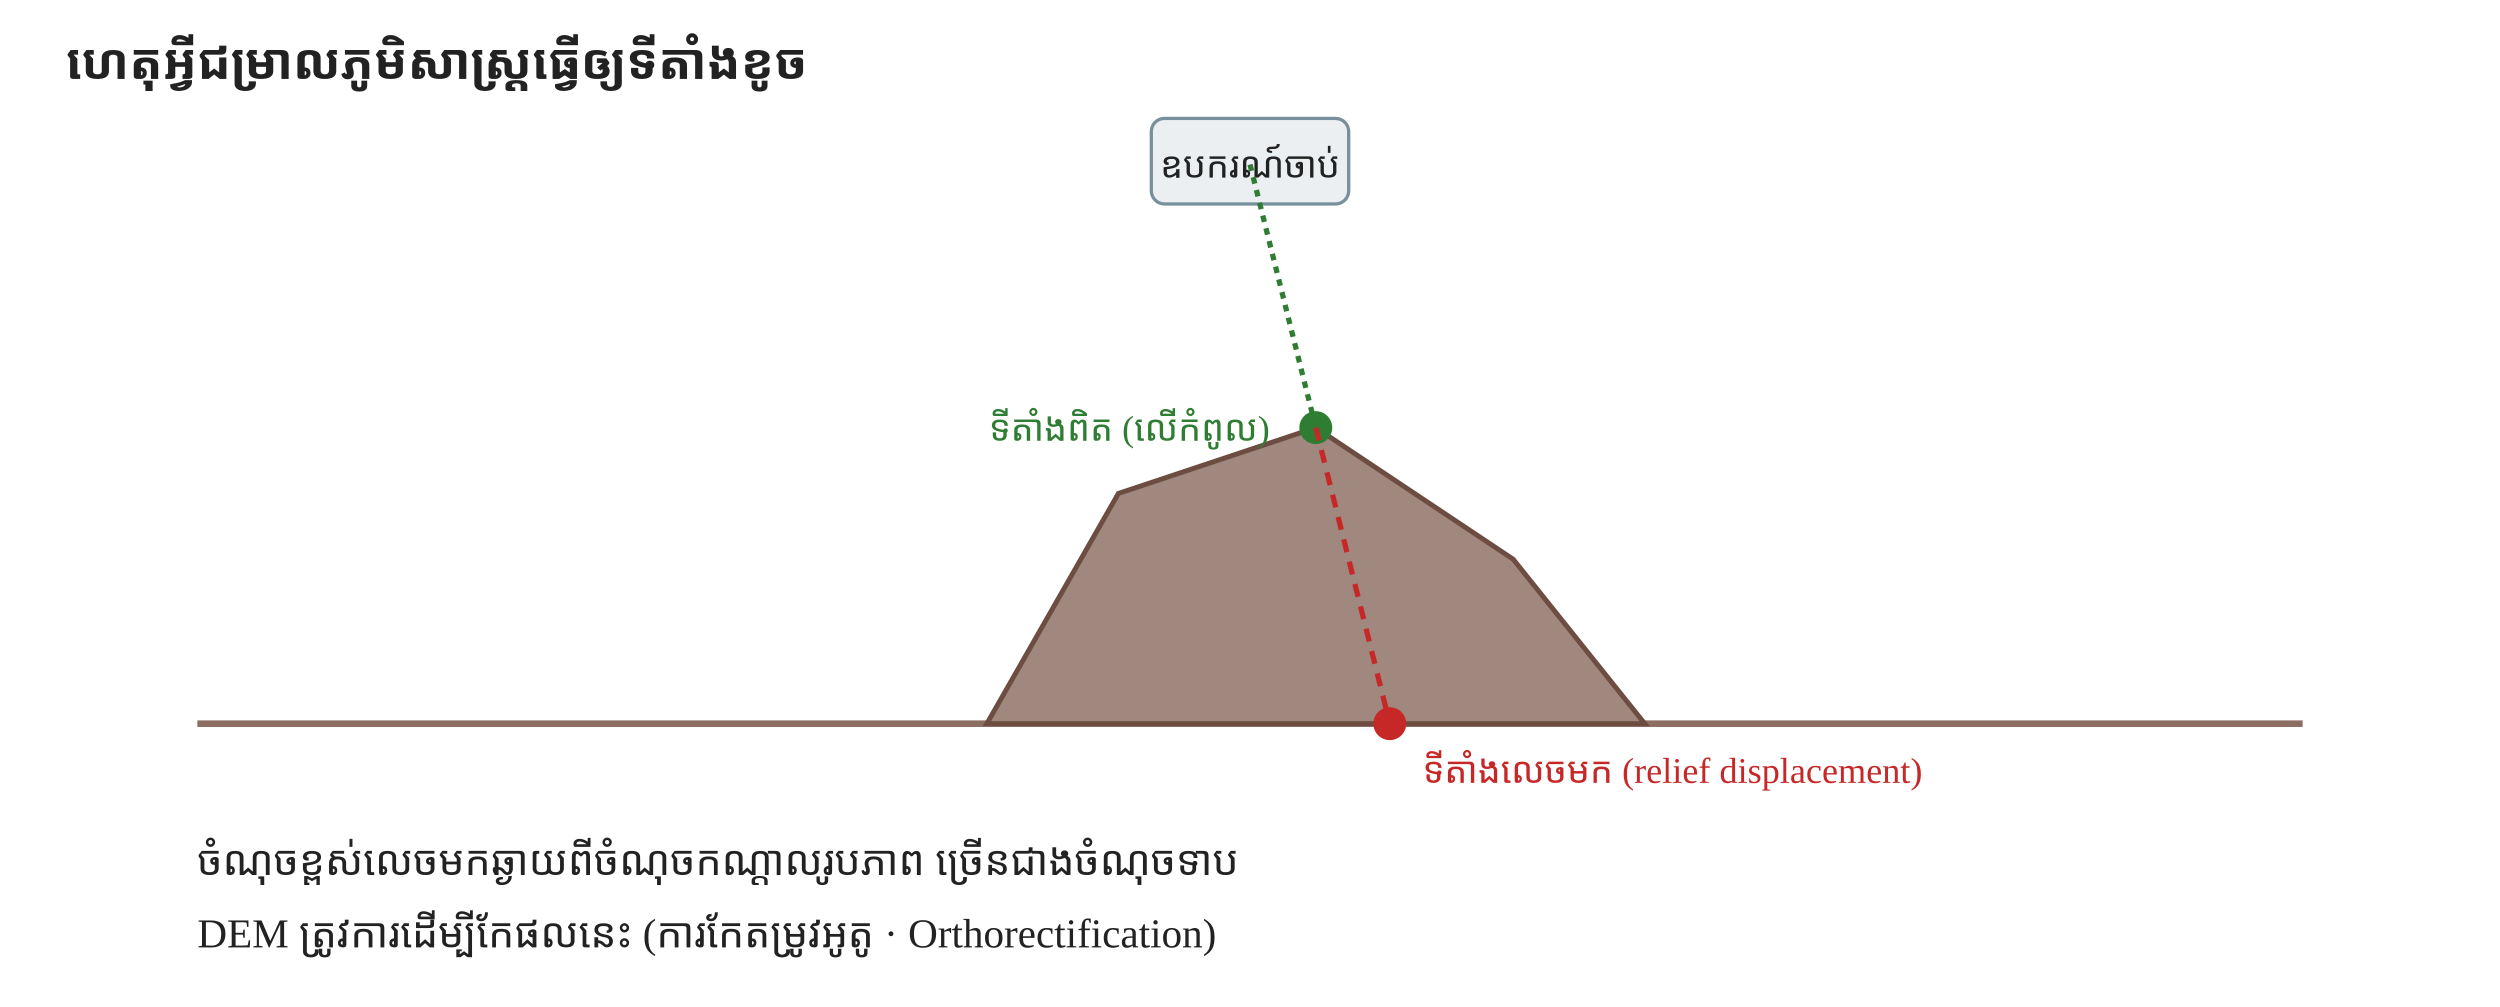
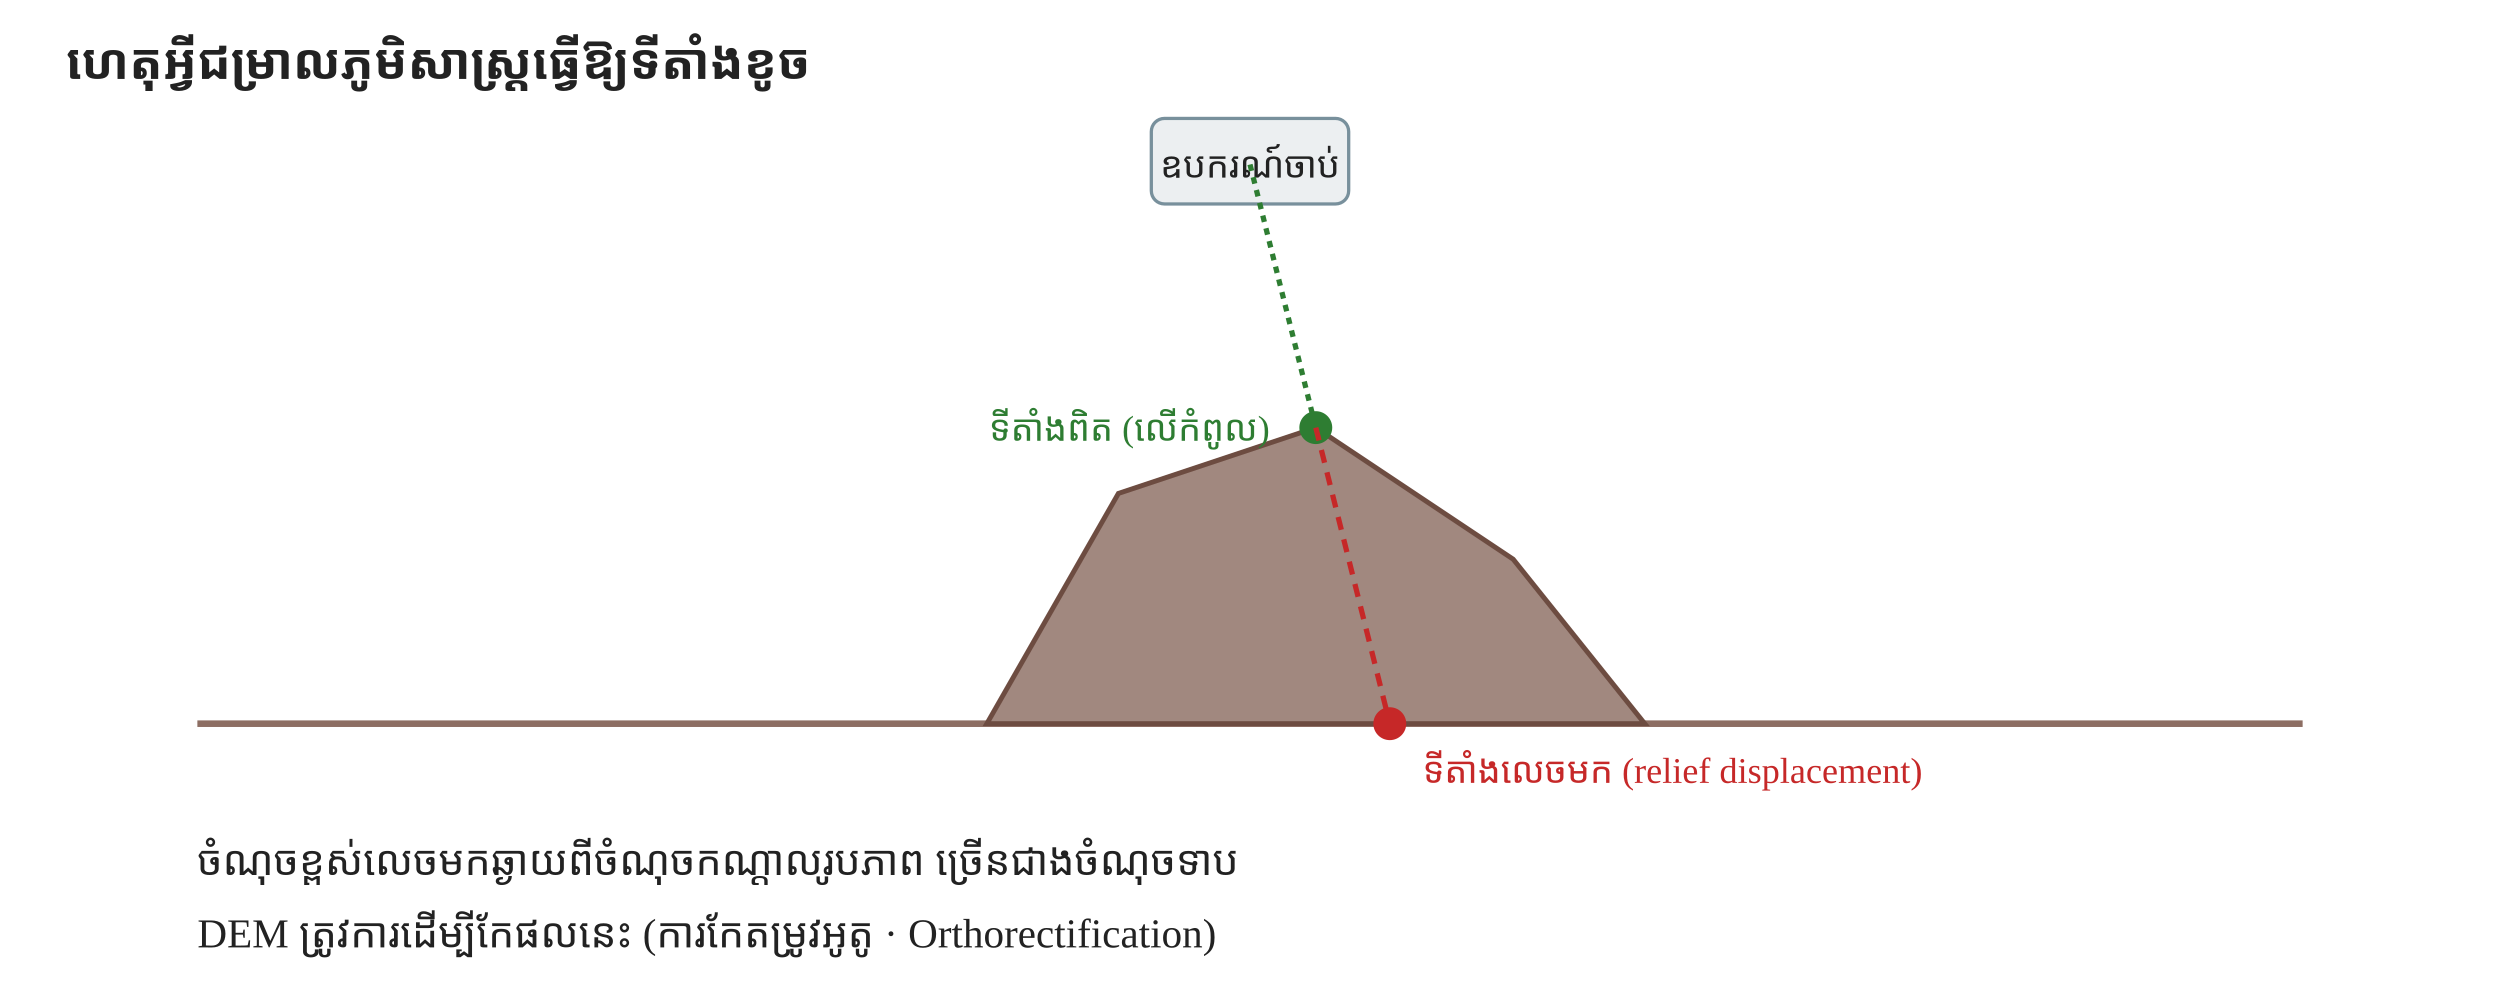
<svg xmlns="http://www.w3.org/2000/svg" viewBox="0 0 760 306" role="img" class="km-fig">
  <style>.km-fig{width:100%;height:auto}.km-fig text{font-family:var(--km-stack,'Battambang',sans-serif);fill:var(--md-default-fg-color,#222)}.km-t{font-size:15px;font-weight:700}.km-s{font-size:12.5px}.km-xs{font-size:11px}.km-box{fill:none;stroke:var(--md-default-fg-color--lighter,#bbb);stroke-width:1.5}.km-hdr{fill:var(--md-primary-fg-color,#00897b);opacity:.14}.km-line{stroke:var(--md-primary-fg-color,#00897b);stroke-width:1.4;stroke-dasharray:4 3;fill:none}.km-pt{fill:var(--md-primary-fg-color,#00897b)}.km-land{fill:var(--md-default-fg-color--lightest,#eee)}.km-arr{stroke:var(--md-default-fg-color--light,#666);stroke-width:1.6;fill:none;marker-end:url(#ah)}.km-ok{fill:#2e7d32}.km-bad{fill:#c62828}.km-mono{font-family:monospace!important;font-size:11.5px}</style>
  <defs>
    <marker id="ah" viewBox="0 0 10 10" refX="9" refY="5" markerWidth="7" markerHeight="7" orient="auto-start-reverse">
      <path d="M0 0L10 5L0 10z" fill="#777" />
    </marker>
  </defs>
-   <text class="km-t" x="20" y="24" text-anchor="start">ហេតុអ្វីជម្រាលភូមិសាស្ត្រធ្វើឲ្យទីតាំងខូច</text>
+   <text class="km-t" x="20" y="24" text-anchor="start">ហេតុអ្វីជម្រាលភូមិសាស្ត្រធ្វើឱ្យទីតាំងខូច</text>
  <rect class="" x="350" y="36" width="60" height="26" rx="4" style="fill:#eceff1;stroke:#78909c" />
  <text class="km-xs" x="380" y="54" text-anchor="middle">ឧបករណ៍ចាប់</text>
  <line class="" x1="60" y1="220" x2="700" y2="220" style="stroke:#8d6e63;stroke-width:2" />
  <path d="M300 220 L340 150 L400 130 L460 170 L500 220 Z" fill="#a1887f" stroke="#6d4c41" stroke-width="1.5" opacity="1" />
  <line class="" x1="380" y1="50" x2="400" y2="130" style="stroke:#2e7d32;stroke-width:1.6;stroke-dasharray:2 2" />
  <circle cx="400" cy="130" r="5" fill="#2e7d32" stroke="none" stroke-width="1.5" opacity="1" />
  <text class="km-xs" x="386" y="134" text-anchor="end" style="fill:#2e7d32">ទីតាំងពិត (លើកំពូល)</text>
  <line class="" x1="400" y1="130" x2="422.5" y2="220" style="stroke:#c62828;stroke-width:1.6;stroke-dasharray:4 3" />
  <circle cx="422.5" cy="220" r="5" fill="#c62828" stroke="none" stroke-width="1.5" opacity="1" />
  <text class="km-xs" x="432.5" y="238" text-anchor="start" style="fill:#c62828">ទីតាំងលេចមក (relief displacement)</text>
  <text class="km-s" x="60" y="266" text-anchor="start">ចំណុចខ្ពស់លេចមកឆ្ងាយពីចំណុចកណ្ដាលរូបភាព ច្រើនជាងចំណុចទាប</text>
  <text class="km-s" x="60" y="288" text-anchor="start">DEM ត្រូវការដើម្បីកែផលនេះ (ការកែតម្រូវអូតូ · Orthorectification)</text>
</svg>
